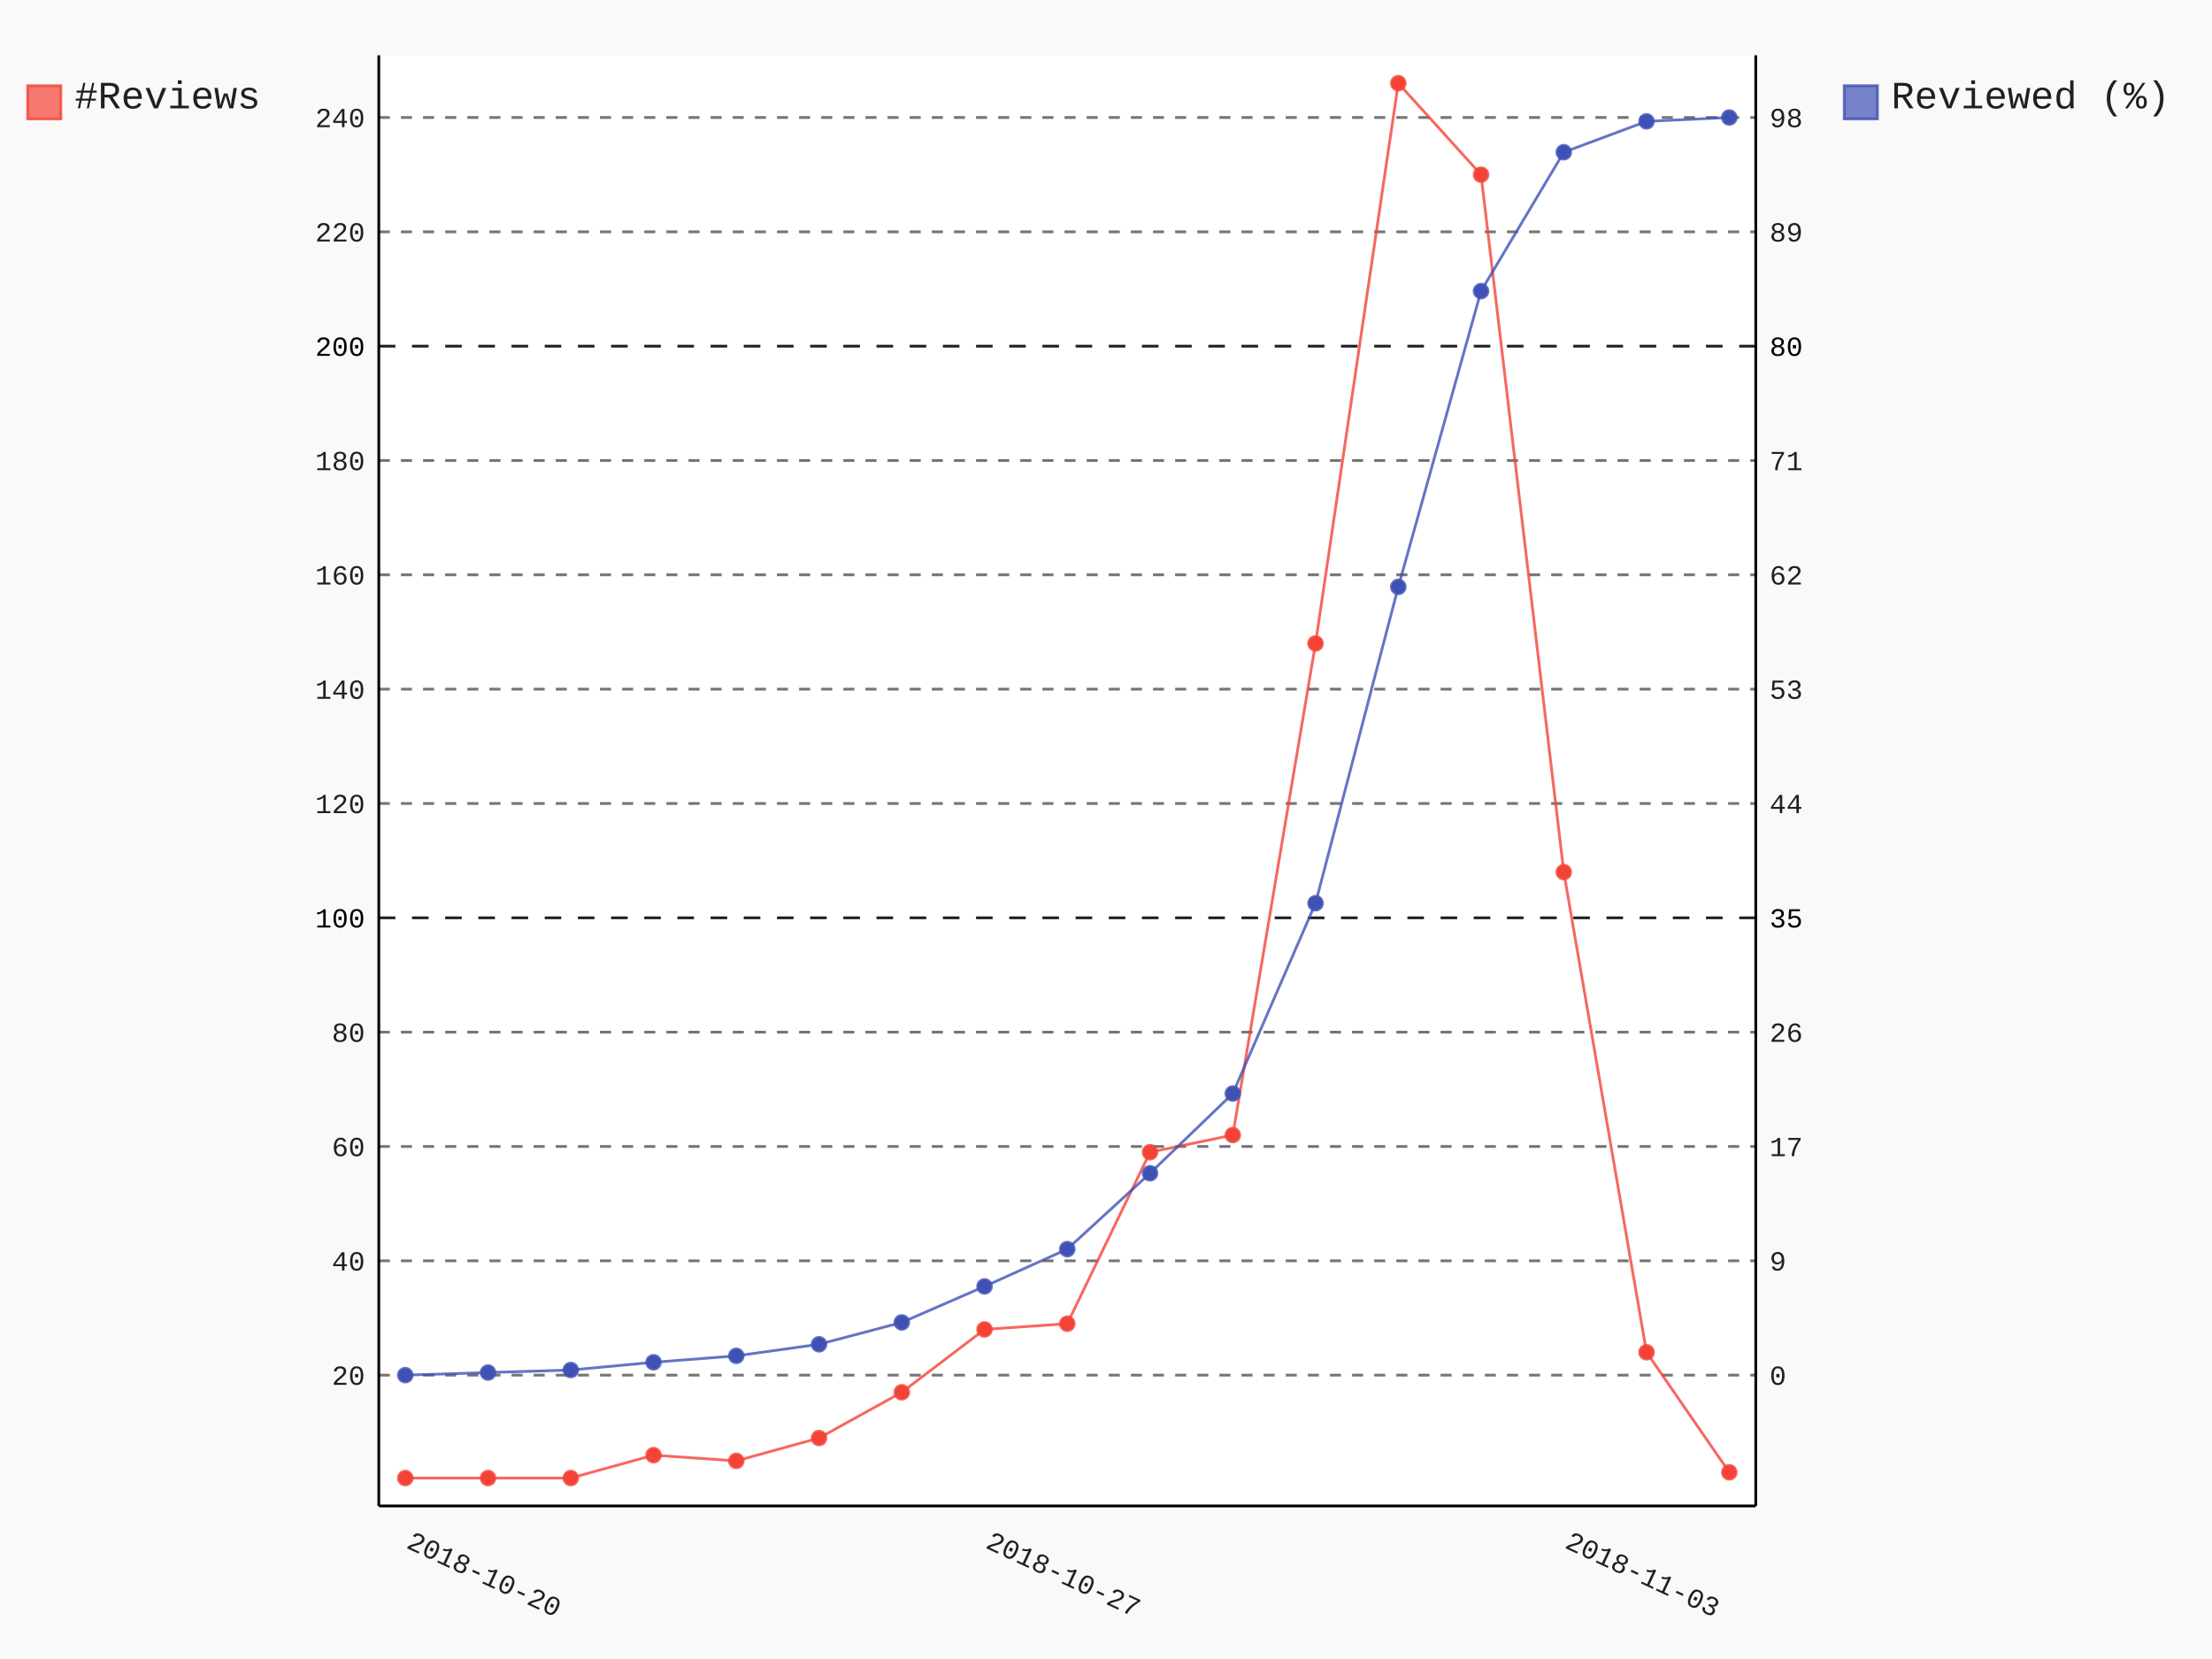
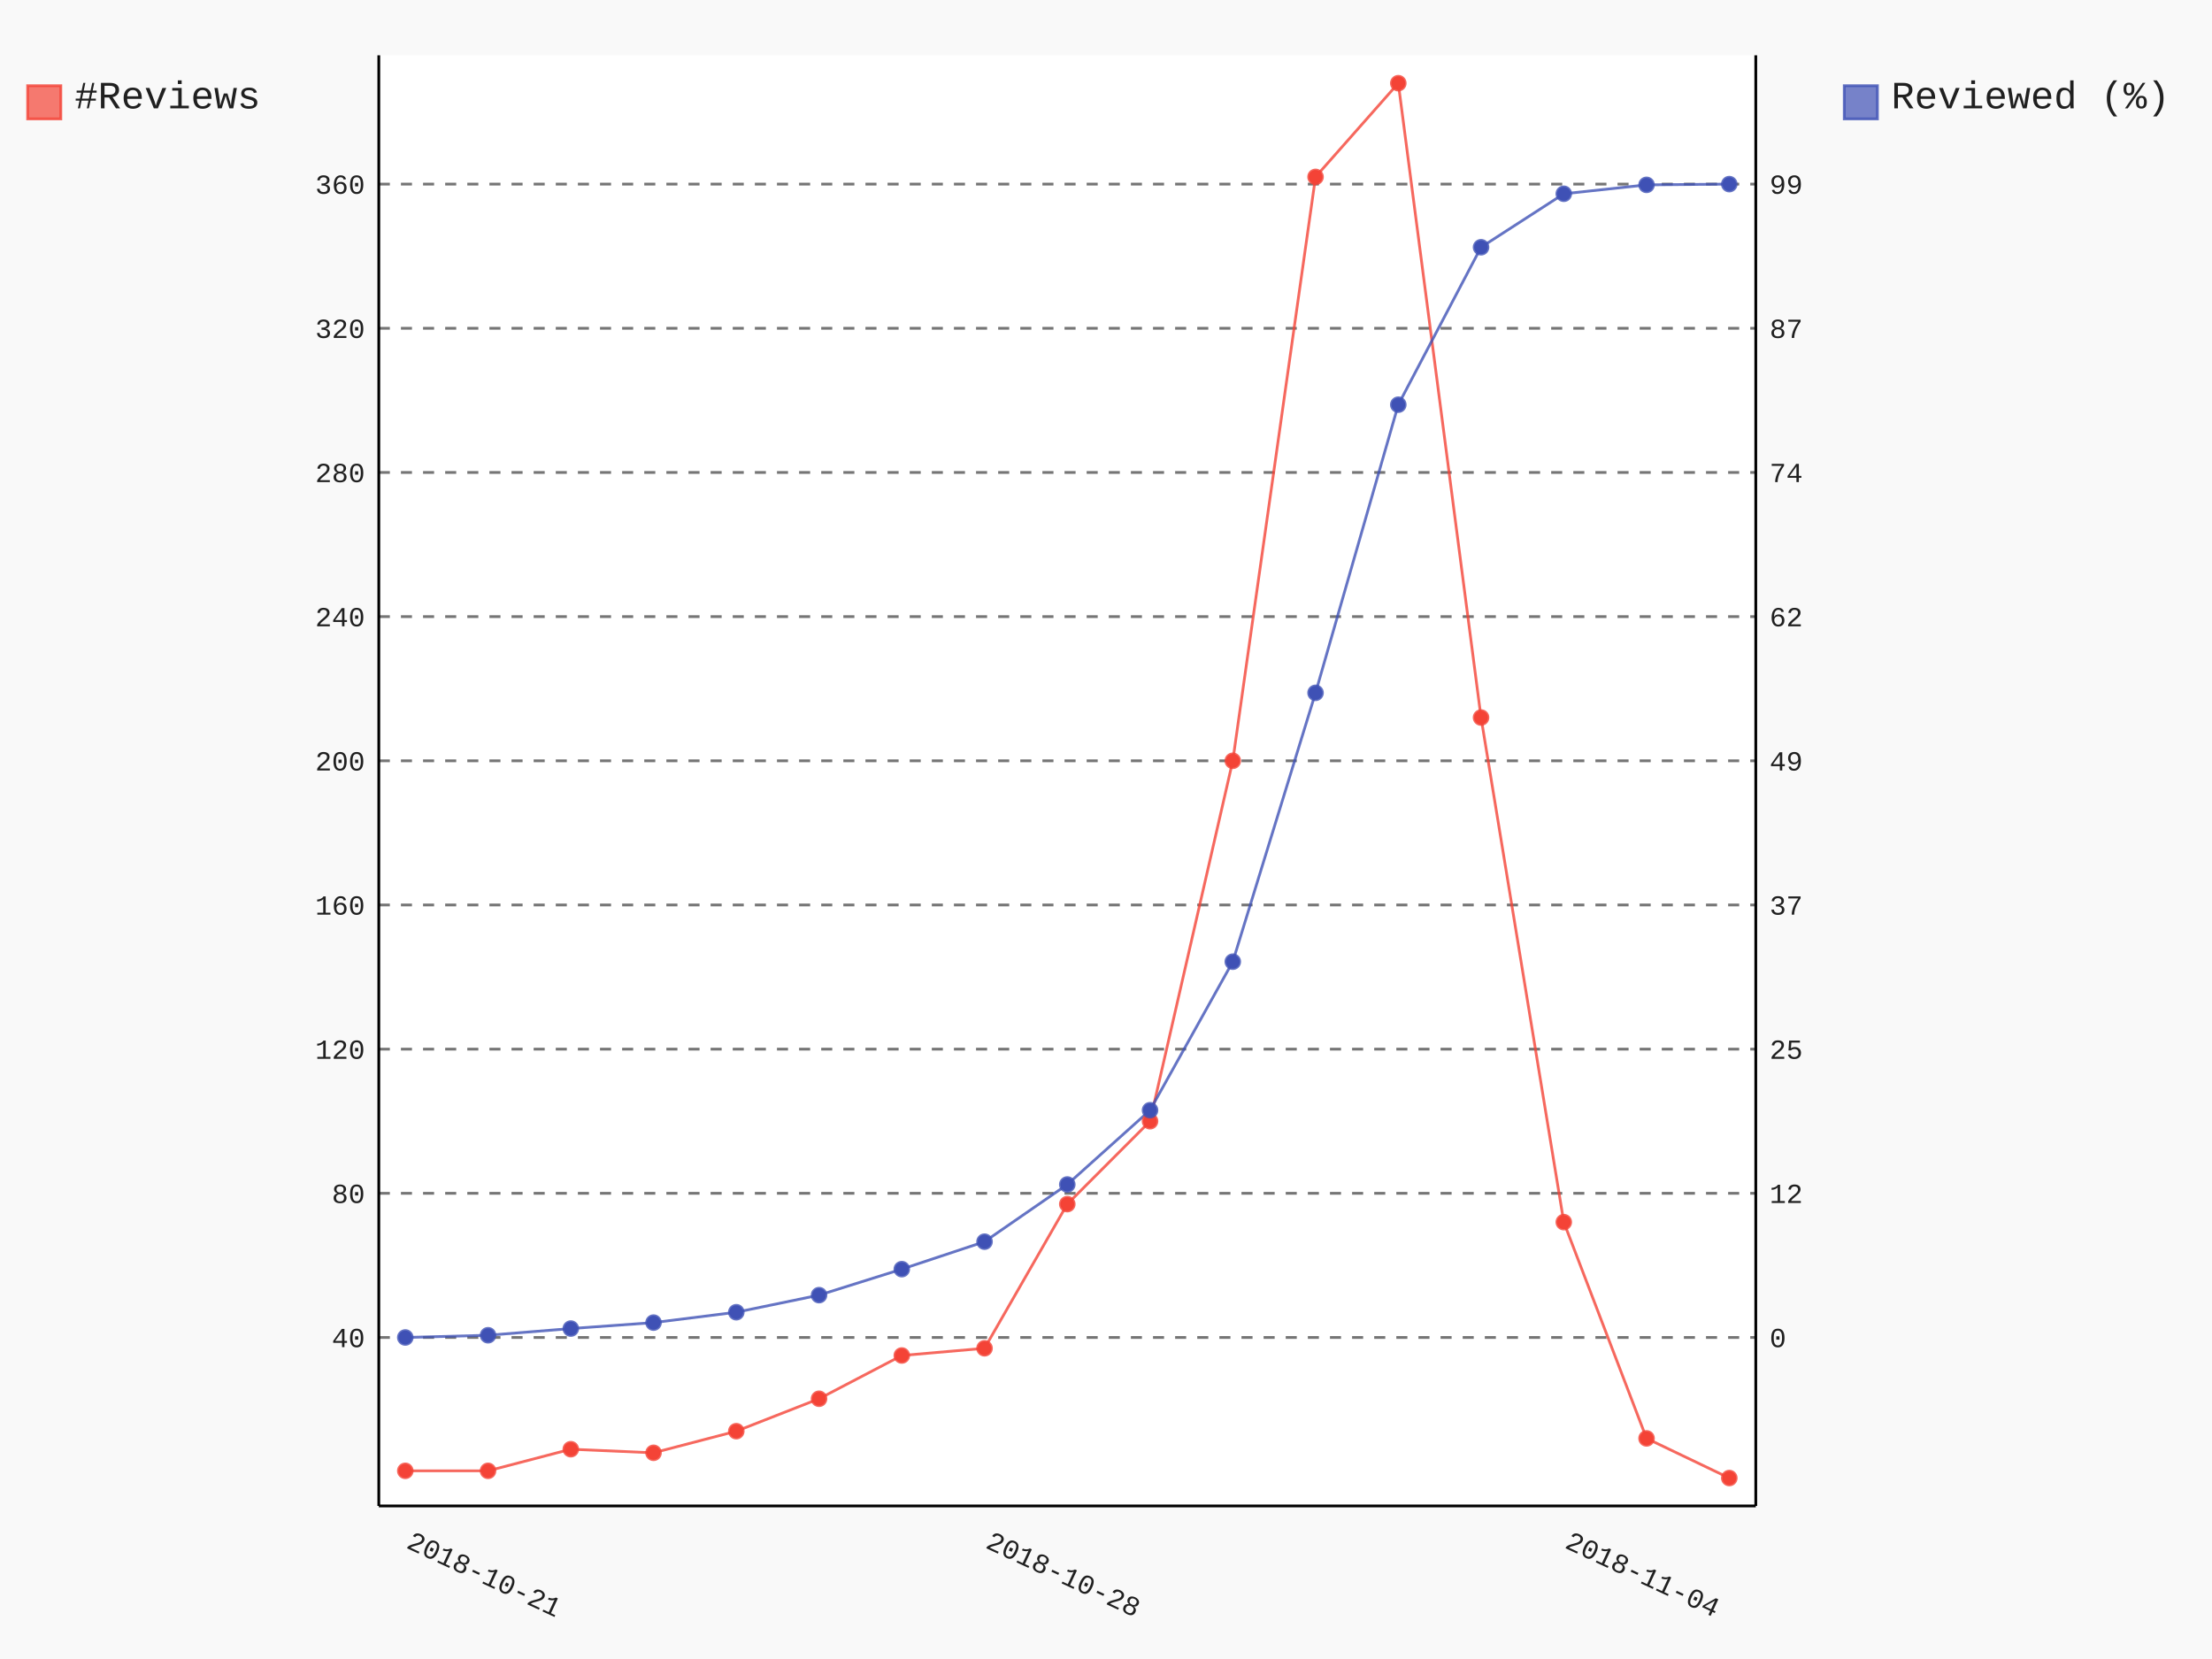
- <svg xmlns="http://www.w3.org/2000/svg" class="pygal-chart" id="chart-d2ea4698-a55d-48c2-809a-b7d59b37dfa9" viewBox="0 0 800 600">
+ <svg xmlns="http://www.w3.org/2000/svg" class="pygal-chart" id="chart-81d6d522-60dc-4921-82e8-f81cd93add59" viewBox="0 0 800 600">
  <defs>
-     <style type="text/css">#chart-d2ea4698-a55d-48c2-809a-b7d59b37dfa9{-webkit-user-select:none;-webkit-font-smoothing:antialiased;font-family:Consolas,"Liberation Mono",Menlo,Courier,monospace}#chart-d2ea4698-a55d-48c2-809a-b7d59b37dfa9 .title{font-family:Consolas,"Liberation Mono",Menlo,Courier,monospace;font-size:16px}#chart-d2ea4698-a55d-48c2-809a-b7d59b37dfa9 .legends .legend text{font-family:Consolas,"Liberation Mono",Menlo,Courier,monospace;font-size:14px}#chart-d2ea4698-a55d-48c2-809a-b7d59b37dfa9 .axis text{font-family:Consolas,"Liberation Mono",Menlo,Courier,monospace;font-size:10px}#chart-d2ea4698-a55d-48c2-809a-b7d59b37dfa9 .axis text.major{font-family:Consolas,"Liberation Mono",Menlo,Courier,monospace;font-size:10px}#chart-d2ea4698-a55d-48c2-809a-b7d59b37dfa9 .text-overlay text.value{font-family:Consolas,"Liberation Mono",Menlo,Courier,monospace;font-size:16px}#chart-d2ea4698-a55d-48c2-809a-b7d59b37dfa9 .text-overlay text.label{font-family:Consolas,"Liberation Mono",Menlo,Courier,monospace;font-size:10px}#chart-d2ea4698-a55d-48c2-809a-b7d59b37dfa9 .tooltip{font-family:Consolas,"Liberation Mono",Menlo,Courier,monospace;font-size:14px}#chart-d2ea4698-a55d-48c2-809a-b7d59b37dfa9 text.no_data{font-family:Consolas,"Liberation Mono",Menlo,Courier,monospace;font-size:64px}
- #chart-d2ea4698-a55d-48c2-809a-b7d59b37dfa9{background-color:rgba(249,249,249,1)}#chart-d2ea4698-a55d-48c2-809a-b7d59b37dfa9 path,#chart-d2ea4698-a55d-48c2-809a-b7d59b37dfa9 line,#chart-d2ea4698-a55d-48c2-809a-b7d59b37dfa9 rect,#chart-d2ea4698-a55d-48c2-809a-b7d59b37dfa9 circle{-webkit-transition:150ms;-moz-transition:150ms;transition:150ms}#chart-d2ea4698-a55d-48c2-809a-b7d59b37dfa9 .graph &gt; .background{fill:rgba(249,249,249,1)}#chart-d2ea4698-a55d-48c2-809a-b7d59b37dfa9 .plot &gt; .background{fill:rgba(255,255,255,1)}#chart-d2ea4698-a55d-48c2-809a-b7d59b37dfa9 .graph{fill:rgba(0,0,0,.87)}#chart-d2ea4698-a55d-48c2-809a-b7d59b37dfa9 text.no_data{fill:rgba(0,0,0,1)}#chart-d2ea4698-a55d-48c2-809a-b7d59b37dfa9 .title{fill:rgba(0,0,0,1)}#chart-d2ea4698-a55d-48c2-809a-b7d59b37dfa9 .legends .legend text{fill:rgba(0,0,0,.87)}#chart-d2ea4698-a55d-48c2-809a-b7d59b37dfa9 .legends .legend:hover text{fill:rgba(0,0,0,1)}#chart-d2ea4698-a55d-48c2-809a-b7d59b37dfa9 .axis .line{stroke:rgba(0,0,0,1)}#chart-d2ea4698-a55d-48c2-809a-b7d59b37dfa9 .axis .guide.line{stroke:rgba(0,0,0,.54)}#chart-d2ea4698-a55d-48c2-809a-b7d59b37dfa9 .axis .major.line{stroke:rgba(0,0,0,.87)}#chart-d2ea4698-a55d-48c2-809a-b7d59b37dfa9 .axis text.major{fill:rgba(0,0,0,1)}#chart-d2ea4698-a55d-48c2-809a-b7d59b37dfa9 .axis.y .guides:hover .guide.line,#chart-d2ea4698-a55d-48c2-809a-b7d59b37dfa9 .line-graph .axis.x .guides:hover .guide.line,#chart-d2ea4698-a55d-48c2-809a-b7d59b37dfa9 .stackedline-graph .axis.x .guides:hover .guide.line,#chart-d2ea4698-a55d-48c2-809a-b7d59b37dfa9 .xy-graph .axis.x .guides:hover .guide.line{stroke:rgba(0,0,0,1)}#chart-d2ea4698-a55d-48c2-809a-b7d59b37dfa9 .axis .guides:hover text{fill:rgba(0,0,0,1)}#chart-d2ea4698-a55d-48c2-809a-b7d59b37dfa9 .reactive{fill-opacity:.7;stroke-opacity:.8}#chart-d2ea4698-a55d-48c2-809a-b7d59b37dfa9 .ci{stroke:rgba(0,0,0,.87)}#chart-d2ea4698-a55d-48c2-809a-b7d59b37dfa9 .reactive.active,#chart-d2ea4698-a55d-48c2-809a-b7d59b37dfa9 .active .reactive{fill-opacity:.8;stroke-opacity:.9;stroke-width:4}#chart-d2ea4698-a55d-48c2-809a-b7d59b37dfa9 .ci .reactive.active{stroke-width:1.5}#chart-d2ea4698-a55d-48c2-809a-b7d59b37dfa9 .series text{fill:rgba(0,0,0,1)}#chart-d2ea4698-a55d-48c2-809a-b7d59b37dfa9 .tooltip rect{fill:rgba(255,255,255,1);stroke:rgba(0,0,0,1);-webkit-transition:opacity 150ms;-moz-transition:opacity 150ms;transition:opacity 150ms}#chart-d2ea4698-a55d-48c2-809a-b7d59b37dfa9 .tooltip .label{fill:rgba(0,0,0,.87)}#chart-d2ea4698-a55d-48c2-809a-b7d59b37dfa9 .tooltip .label{fill:rgba(0,0,0,.87)}#chart-d2ea4698-a55d-48c2-809a-b7d59b37dfa9 .tooltip .legend{font-size:.8em;fill:rgba(0,0,0,.54)}#chart-d2ea4698-a55d-48c2-809a-b7d59b37dfa9 .tooltip .x_label{font-size:.6em;fill:rgba(0,0,0,1)}#chart-d2ea4698-a55d-48c2-809a-b7d59b37dfa9 .tooltip .xlink{font-size:.5em;text-decoration:underline}#chart-d2ea4698-a55d-48c2-809a-b7d59b37dfa9 .tooltip .value{font-size:1.5em}#chart-d2ea4698-a55d-48c2-809a-b7d59b37dfa9 .bound{font-size:.5em}#chart-d2ea4698-a55d-48c2-809a-b7d59b37dfa9 .max-value{font-size:.75em;fill:rgba(0,0,0,.54)}#chart-d2ea4698-a55d-48c2-809a-b7d59b37dfa9 .map-element{fill:rgba(255,255,255,1);stroke:rgba(0,0,0,.54) !important}#chart-d2ea4698-a55d-48c2-809a-b7d59b37dfa9 .map-element .reactive{fill-opacity:inherit;stroke-opacity:inherit}#chart-d2ea4698-a55d-48c2-809a-b7d59b37dfa9 .color-0,#chart-d2ea4698-a55d-48c2-809a-b7d59b37dfa9 .color-0 a:visited{stroke:#F44336;fill:#F44336}#chart-d2ea4698-a55d-48c2-809a-b7d59b37dfa9 .color-1,#chart-d2ea4698-a55d-48c2-809a-b7d59b37dfa9 .color-1 a:visited{stroke:#3F51B5;fill:#3F51B5}#chart-d2ea4698-a55d-48c2-809a-b7d59b37dfa9 .text-overlay .color-0 text{fill:black}#chart-d2ea4698-a55d-48c2-809a-b7d59b37dfa9 .text-overlay .color-1 text{fill:black}
- #chart-d2ea4698-a55d-48c2-809a-b7d59b37dfa9 text.no_data{text-anchor:middle}#chart-d2ea4698-a55d-48c2-809a-b7d59b37dfa9 .guide.line{fill:none}#chart-d2ea4698-a55d-48c2-809a-b7d59b37dfa9 .centered{text-anchor:middle}#chart-d2ea4698-a55d-48c2-809a-b7d59b37dfa9 .title{text-anchor:middle}#chart-d2ea4698-a55d-48c2-809a-b7d59b37dfa9 .legends .legend text{fill-opacity:1}#chart-d2ea4698-a55d-48c2-809a-b7d59b37dfa9 .axis.x text{text-anchor:middle}#chart-d2ea4698-a55d-48c2-809a-b7d59b37dfa9 .axis.x:not(.web) text[transform]{text-anchor:start}#chart-d2ea4698-a55d-48c2-809a-b7d59b37dfa9 .axis.x:not(.web) text[transform].backwards{text-anchor:end}#chart-d2ea4698-a55d-48c2-809a-b7d59b37dfa9 .axis.y text{text-anchor:end}#chart-d2ea4698-a55d-48c2-809a-b7d59b37dfa9 .axis.y text[transform].backwards{text-anchor:start}#chart-d2ea4698-a55d-48c2-809a-b7d59b37dfa9 .axis.y2 text{text-anchor:start}#chart-d2ea4698-a55d-48c2-809a-b7d59b37dfa9 .axis.y2 text[transform].backwards{text-anchor:end}#chart-d2ea4698-a55d-48c2-809a-b7d59b37dfa9 .axis .guide.line{stroke-dasharray:4,4}#chart-d2ea4698-a55d-48c2-809a-b7d59b37dfa9 .axis .major.guide.line{stroke-dasharray:6,6}#chart-d2ea4698-a55d-48c2-809a-b7d59b37dfa9 .horizontal .axis.y .guide.line,#chart-d2ea4698-a55d-48c2-809a-b7d59b37dfa9 .horizontal .axis.y2 .guide.line,#chart-d2ea4698-a55d-48c2-809a-b7d59b37dfa9 .vertical .axis.x .guide.line{opacity:0}#chart-d2ea4698-a55d-48c2-809a-b7d59b37dfa9 .horizontal .axis.always_show .guide.line,#chart-d2ea4698-a55d-48c2-809a-b7d59b37dfa9 .vertical .axis.always_show .guide.line{opacity:1 !important}#chart-d2ea4698-a55d-48c2-809a-b7d59b37dfa9 .axis.y .guides:hover .guide.line,#chart-d2ea4698-a55d-48c2-809a-b7d59b37dfa9 .axis.y2 .guides:hover .guide.line,#chart-d2ea4698-a55d-48c2-809a-b7d59b37dfa9 .axis.x .guides:hover .guide.line{opacity:1}#chart-d2ea4698-a55d-48c2-809a-b7d59b37dfa9 .axis .guides:hover text{opacity:1}#chart-d2ea4698-a55d-48c2-809a-b7d59b37dfa9 .nofill{fill:none}#chart-d2ea4698-a55d-48c2-809a-b7d59b37dfa9 .subtle-fill{fill-opacity:.2}#chart-d2ea4698-a55d-48c2-809a-b7d59b37dfa9 .dot{stroke-width:1px;fill-opacity:1}#chart-d2ea4698-a55d-48c2-809a-b7d59b37dfa9 .dot.active{stroke-width:5px}#chart-d2ea4698-a55d-48c2-809a-b7d59b37dfa9 .dot.negative{fill:transparent}#chart-d2ea4698-a55d-48c2-809a-b7d59b37dfa9 text,#chart-d2ea4698-a55d-48c2-809a-b7d59b37dfa9 tspan{stroke:none !important}#chart-d2ea4698-a55d-48c2-809a-b7d59b37dfa9 .series text.active{opacity:1}#chart-d2ea4698-a55d-48c2-809a-b7d59b37dfa9 .tooltip rect{fill-opacity:.95;stroke-width:.5}#chart-d2ea4698-a55d-48c2-809a-b7d59b37dfa9 .tooltip text{fill-opacity:1}#chart-d2ea4698-a55d-48c2-809a-b7d59b37dfa9 .showable{visibility:hidden}#chart-d2ea4698-a55d-48c2-809a-b7d59b37dfa9 .showable.shown{visibility:visible}#chart-d2ea4698-a55d-48c2-809a-b7d59b37dfa9 .gauge-background{fill:rgba(229,229,229,1);stroke:none}#chart-d2ea4698-a55d-48c2-809a-b7d59b37dfa9 .bg-lines{stroke:rgba(249,249,249,1);stroke-width:2px}</style>
+     <style type="text/css">#chart-81d6d522-60dc-4921-82e8-f81cd93add59{-webkit-user-select:none;-webkit-font-smoothing:antialiased;font-family:Consolas,"Liberation Mono",Menlo,Courier,monospace}#chart-81d6d522-60dc-4921-82e8-f81cd93add59 .title{font-family:Consolas,"Liberation Mono",Menlo,Courier,monospace;font-size:16px}#chart-81d6d522-60dc-4921-82e8-f81cd93add59 .legends .legend text{font-family:Consolas,"Liberation Mono",Menlo,Courier,monospace;font-size:14px}#chart-81d6d522-60dc-4921-82e8-f81cd93add59 .axis text{font-family:Consolas,"Liberation Mono",Menlo,Courier,monospace;font-size:10px}#chart-81d6d522-60dc-4921-82e8-f81cd93add59 .axis text.major{font-family:Consolas,"Liberation Mono",Menlo,Courier,monospace;font-size:10px}#chart-81d6d522-60dc-4921-82e8-f81cd93add59 .text-overlay text.value{font-family:Consolas,"Liberation Mono",Menlo,Courier,monospace;font-size:16px}#chart-81d6d522-60dc-4921-82e8-f81cd93add59 .text-overlay text.label{font-family:Consolas,"Liberation Mono",Menlo,Courier,monospace;font-size:10px}#chart-81d6d522-60dc-4921-82e8-f81cd93add59 .tooltip{font-family:Consolas,"Liberation Mono",Menlo,Courier,monospace;font-size:14px}#chart-81d6d522-60dc-4921-82e8-f81cd93add59 text.no_data{font-family:Consolas,"Liberation Mono",Menlo,Courier,monospace;font-size:64px}
+ #chart-81d6d522-60dc-4921-82e8-f81cd93add59{background-color:rgba(249,249,249,1)}#chart-81d6d522-60dc-4921-82e8-f81cd93add59 path,#chart-81d6d522-60dc-4921-82e8-f81cd93add59 line,#chart-81d6d522-60dc-4921-82e8-f81cd93add59 rect,#chart-81d6d522-60dc-4921-82e8-f81cd93add59 circle{-webkit-transition:150ms;-moz-transition:150ms;transition:150ms}#chart-81d6d522-60dc-4921-82e8-f81cd93add59 .graph &gt; .background{fill:rgba(249,249,249,1)}#chart-81d6d522-60dc-4921-82e8-f81cd93add59 .plot &gt; .background{fill:rgba(255,255,255,1)}#chart-81d6d522-60dc-4921-82e8-f81cd93add59 .graph{fill:rgba(0,0,0,.87)}#chart-81d6d522-60dc-4921-82e8-f81cd93add59 text.no_data{fill:rgba(0,0,0,1)}#chart-81d6d522-60dc-4921-82e8-f81cd93add59 .title{fill:rgba(0,0,0,1)}#chart-81d6d522-60dc-4921-82e8-f81cd93add59 .legends .legend text{fill:rgba(0,0,0,.87)}#chart-81d6d522-60dc-4921-82e8-f81cd93add59 .legends .legend:hover text{fill:rgba(0,0,0,1)}#chart-81d6d522-60dc-4921-82e8-f81cd93add59 .axis .line{stroke:rgba(0,0,0,1)}#chart-81d6d522-60dc-4921-82e8-f81cd93add59 .axis .guide.line{stroke:rgba(0,0,0,.54)}#chart-81d6d522-60dc-4921-82e8-f81cd93add59 .axis .major.line{stroke:rgba(0,0,0,.87)}#chart-81d6d522-60dc-4921-82e8-f81cd93add59 .axis text.major{fill:rgba(0,0,0,1)}#chart-81d6d522-60dc-4921-82e8-f81cd93add59 .axis.y .guides:hover .guide.line,#chart-81d6d522-60dc-4921-82e8-f81cd93add59 .line-graph .axis.x .guides:hover .guide.line,#chart-81d6d522-60dc-4921-82e8-f81cd93add59 .stackedline-graph .axis.x .guides:hover .guide.line,#chart-81d6d522-60dc-4921-82e8-f81cd93add59 .xy-graph .axis.x .guides:hover .guide.line{stroke:rgba(0,0,0,1)}#chart-81d6d522-60dc-4921-82e8-f81cd93add59 .axis .guides:hover text{fill:rgba(0,0,0,1)}#chart-81d6d522-60dc-4921-82e8-f81cd93add59 .reactive{fill-opacity:.7;stroke-opacity:.8}#chart-81d6d522-60dc-4921-82e8-f81cd93add59 .ci{stroke:rgba(0,0,0,.87)}#chart-81d6d522-60dc-4921-82e8-f81cd93add59 .reactive.active,#chart-81d6d522-60dc-4921-82e8-f81cd93add59 .active .reactive{fill-opacity:.8;stroke-opacity:.9;stroke-width:4}#chart-81d6d522-60dc-4921-82e8-f81cd93add59 .ci .reactive.active{stroke-width:1.5}#chart-81d6d522-60dc-4921-82e8-f81cd93add59 .series text{fill:rgba(0,0,0,1)}#chart-81d6d522-60dc-4921-82e8-f81cd93add59 .tooltip rect{fill:rgba(255,255,255,1);stroke:rgba(0,0,0,1);-webkit-transition:opacity 150ms;-moz-transition:opacity 150ms;transition:opacity 150ms}#chart-81d6d522-60dc-4921-82e8-f81cd93add59 .tooltip .label{fill:rgba(0,0,0,.87)}#chart-81d6d522-60dc-4921-82e8-f81cd93add59 .tooltip .label{fill:rgba(0,0,0,.87)}#chart-81d6d522-60dc-4921-82e8-f81cd93add59 .tooltip .legend{font-size:.8em;fill:rgba(0,0,0,.54)}#chart-81d6d522-60dc-4921-82e8-f81cd93add59 .tooltip .x_label{font-size:.6em;fill:rgba(0,0,0,1)}#chart-81d6d522-60dc-4921-82e8-f81cd93add59 .tooltip .xlink{font-size:.5em;text-decoration:underline}#chart-81d6d522-60dc-4921-82e8-f81cd93add59 .tooltip .value{font-size:1.5em}#chart-81d6d522-60dc-4921-82e8-f81cd93add59 .bound{font-size:.5em}#chart-81d6d522-60dc-4921-82e8-f81cd93add59 .max-value{font-size:.75em;fill:rgba(0,0,0,.54)}#chart-81d6d522-60dc-4921-82e8-f81cd93add59 .map-element{fill:rgba(255,255,255,1);stroke:rgba(0,0,0,.54) !important}#chart-81d6d522-60dc-4921-82e8-f81cd93add59 .map-element .reactive{fill-opacity:inherit;stroke-opacity:inherit}#chart-81d6d522-60dc-4921-82e8-f81cd93add59 .color-0,#chart-81d6d522-60dc-4921-82e8-f81cd93add59 .color-0 a:visited{stroke:#F44336;fill:#F44336}#chart-81d6d522-60dc-4921-82e8-f81cd93add59 .color-1,#chart-81d6d522-60dc-4921-82e8-f81cd93add59 .color-1 a:visited{stroke:#3F51B5;fill:#3F51B5}#chart-81d6d522-60dc-4921-82e8-f81cd93add59 .text-overlay .color-0 text{fill:black}#chart-81d6d522-60dc-4921-82e8-f81cd93add59 .text-overlay .color-1 text{fill:black}
+ #chart-81d6d522-60dc-4921-82e8-f81cd93add59 text.no_data{text-anchor:middle}#chart-81d6d522-60dc-4921-82e8-f81cd93add59 .guide.line{fill:none}#chart-81d6d522-60dc-4921-82e8-f81cd93add59 .centered{text-anchor:middle}#chart-81d6d522-60dc-4921-82e8-f81cd93add59 .title{text-anchor:middle}#chart-81d6d522-60dc-4921-82e8-f81cd93add59 .legends .legend text{fill-opacity:1}#chart-81d6d522-60dc-4921-82e8-f81cd93add59 .axis.x text{text-anchor:middle}#chart-81d6d522-60dc-4921-82e8-f81cd93add59 .axis.x:not(.web) text[transform]{text-anchor:start}#chart-81d6d522-60dc-4921-82e8-f81cd93add59 .axis.x:not(.web) text[transform].backwards{text-anchor:end}#chart-81d6d522-60dc-4921-82e8-f81cd93add59 .axis.y text{text-anchor:end}#chart-81d6d522-60dc-4921-82e8-f81cd93add59 .axis.y text[transform].backwards{text-anchor:start}#chart-81d6d522-60dc-4921-82e8-f81cd93add59 .axis.y2 text{text-anchor:start}#chart-81d6d522-60dc-4921-82e8-f81cd93add59 .axis.y2 text[transform].backwards{text-anchor:end}#chart-81d6d522-60dc-4921-82e8-f81cd93add59 .axis .guide.line{stroke-dasharray:4,4}#chart-81d6d522-60dc-4921-82e8-f81cd93add59 .axis .major.guide.line{stroke-dasharray:6,6}#chart-81d6d522-60dc-4921-82e8-f81cd93add59 .horizontal .axis.y .guide.line,#chart-81d6d522-60dc-4921-82e8-f81cd93add59 .horizontal .axis.y2 .guide.line,#chart-81d6d522-60dc-4921-82e8-f81cd93add59 .vertical .axis.x .guide.line{opacity:0}#chart-81d6d522-60dc-4921-82e8-f81cd93add59 .horizontal .axis.always_show .guide.line,#chart-81d6d522-60dc-4921-82e8-f81cd93add59 .vertical .axis.always_show .guide.line{opacity:1 !important}#chart-81d6d522-60dc-4921-82e8-f81cd93add59 .axis.y .guides:hover .guide.line,#chart-81d6d522-60dc-4921-82e8-f81cd93add59 .axis.y2 .guides:hover .guide.line,#chart-81d6d522-60dc-4921-82e8-f81cd93add59 .axis.x .guides:hover .guide.line{opacity:1}#chart-81d6d522-60dc-4921-82e8-f81cd93add59 .axis .guides:hover text{opacity:1}#chart-81d6d522-60dc-4921-82e8-f81cd93add59 .nofill{fill:none}#chart-81d6d522-60dc-4921-82e8-f81cd93add59 .subtle-fill{fill-opacity:.2}#chart-81d6d522-60dc-4921-82e8-f81cd93add59 .dot{stroke-width:1px;fill-opacity:1}#chart-81d6d522-60dc-4921-82e8-f81cd93add59 .dot.active{stroke-width:5px}#chart-81d6d522-60dc-4921-82e8-f81cd93add59 .dot.negative{fill:transparent}#chart-81d6d522-60dc-4921-82e8-f81cd93add59 text,#chart-81d6d522-60dc-4921-82e8-f81cd93add59 tspan{stroke:none !important}#chart-81d6d522-60dc-4921-82e8-f81cd93add59 .series text.active{opacity:1}#chart-81d6d522-60dc-4921-82e8-f81cd93add59 .tooltip rect{fill-opacity:.95;stroke-width:.5}#chart-81d6d522-60dc-4921-82e8-f81cd93add59 .tooltip text{fill-opacity:1}#chart-81d6d522-60dc-4921-82e8-f81cd93add59 .showable{visibility:hidden}#chart-81d6d522-60dc-4921-82e8-f81cd93add59 .showable.shown{visibility:visible}#chart-81d6d522-60dc-4921-82e8-f81cd93add59 .gauge-background{fill:rgba(229,229,229,1);stroke:none}#chart-81d6d522-60dc-4921-82e8-f81cd93add59 .bg-lines{stroke:rgba(249,249,249,1);stroke-width:2px}</style>
  </defs>
  <g class="graph dateline-graph vertical">
    <rect class="background" height="600" width="800" x="0" y="0" />
    <g class="plot" transform="translate(137, 20)">
      <rect class="background" height="524.643" width="498.0" x="0" y="0" />
      <g class="axis y always_show">
        <path class="line" d="M0 524.643 h498" />
        <g class="guides">
-           <path class="guide line" d="M0 477.339 h498" />
-           <text class="" x="-5" y="480.839">20</text>
-         </g>
-         <g class="guides">
-           <path class="guide line" d="M0 435.99 h498" />
-           <text class="" x="-5" y="439.49">40</text>
-         </g>
-         <g class="guides">
-           <path class="guide line" d="M0 394.64 h498" />
-           <text class="" x="-5" y="398.14">60</text>
-         </g>
-         <g class="guides">
-           <path class="guide line" d="M0 353.29 h498" />
-           <text class="" x="-5" y="356.79">80</text>
-         </g>
-         <g class="guides">
-           <path class="major guide line" d="M0 311.941 h498" />
-           <text class="major" x="-5" y="315.441">100</text>
-         </g>
-         <g class="guides">
-           <path class="guide line" d="M0 270.591 h498" />
-           <text class="" x="-5" y="274.091">120</text>
-         </g>
-         <g class="guides">
-           <path class="guide line" d="M0 229.242 h498" />
-           <text class="" x="-5" y="232.742">140</text>
-         </g>
-         <g class="guides">
-           <path class="guide line" d="M0 187.892 h498" />
-           <text class="" x="-5" y="191.392">160</text>
-         </g>
-         <g class="guides">
-           <path class="guide line" d="M0 146.543 h498" />
-           <text class="" x="-5" y="150.043">180</text>
-         </g>
-         <g class="guides">
-           <path class="major guide line" d="M0 105.193 h498" />
-           <text class="major" x="-5" y="108.693">200</text>
-         </g>
-         <g class="guides">
-           <path class="guide line" d="M0 63.844 h498" />
-           <text class="" x="-5" y="67.344">220</text>
-         </g>
-         <g class="guides">
-           <path class="guide line" d="M0 22.494 h498" />
-           <text class="" x="-5" y="25.994">240</text>
+           <path class="guide line" d="M0 463.716 h498" />
+           <text class="" x="-5" y="467.216">40</text>
+         </g>
+         <g class="guides">
+           <path class="guide line" d="M0 411.575 h498" />
+           <text class="" x="-5" y="415.075">80</text>
+         </g>
+         <g class="guides">
+           <path class="guide line" d="M0 359.434 h498" />
+           <text class="" x="-5" y="362.934">120</text>
+         </g>
+         <g class="guides">
+           <path class="guide line" d="M0 307.293 h498" />
+           <text class="" x="-5" y="310.793">160</text>
+         </g>
+         <g class="guides">
+           <path class="guide line" d="M0 255.152 h498" />
+           <text class="" x="-5" y="258.652">200</text>
+         </g>
+         <g class="guides">
+           <path class="guide line" d="M0 203.011 h498" />
+           <text class="" x="-5" y="206.511">240</text>
+         </g>
+         <g class="guides">
+           <path class="guide line" d="M0 150.87 h498" />
+           <text class="" x="-5" y="154.37">280</text>
+         </g>
+         <g class="guides">
+           <path class="guide line" d="M0 98.729 h498" />
+           <text class="" x="-5" y="102.229">320</text>
+         </g>
+         <g class="guides">
+           <path class="guide line" d="M0 46.588 h498" />
+           <text class="" x="-5" y="50.088">360</text>
        </g>
      </g>
      <g class="axis y2">
        <g class="guides">
-           <text class="" x="503.0" y="480.839">0</text>
-         </g>
-         <g class="guides">
-           <text class="" x="503.0" y="439.49">9</text>
-         </g>
-         <g class="guides">
-           <text class="" x="503.0" y="398.14">17</text>
-         </g>
-         <g class="guides">
-           <text class="" x="503.0" y="356.79">26</text>
-         </g>
-         <g class="guides">
-           <text class="major" x="503.0" y="315.441">35</text>
-         </g>
-         <g class="guides">
-           <text class="" x="503.0" y="274.091">44</text>
-         </g>
-         <g class="guides">
-           <text class="" x="503.0" y="232.742">53</text>
-         </g>
-         <g class="guides">
-           <text class="" x="503.0" y="191.392">62</text>
-         </g>
-         <g class="guides">
-           <text class="" x="503.0" y="150.043">71</text>
-         </g>
-         <g class="guides">
-           <text class="major" x="503.0" y="108.693">80</text>
-         </g>
-         <g class="guides">
-           <text class="" x="503.0" y="67.344">89</text>
-         </g>
-         <g class="guides">
-           <text class="" x="503.0" y="25.994">98</text>
+           <text class="" x="503.0" y="467.216">0</text>
+         </g>
+         <g class="guides">
+           <text class="" x="503.0" y="415.075">12</text>
+         </g>
+         <g class="guides">
+           <text class="" x="503.0" y="362.934">25</text>
+         </g>
+         <g class="guides">
+           <text class="" x="503.0" y="310.793">37</text>
+         </g>
+         <g class="guides">
+           <text class="" x="503.0" y="258.652">49</text>
+         </g>
+         <g class="guides">
+           <text class="" x="503.0" y="206.511">62</text>
+         </g>
+         <g class="guides">
+           <text class="" x="503.0" y="154.37">74</text>
+         </g>
+         <g class="guides">
+           <text class="" x="503.0" y="102.229">87</text>
+         </g>
+         <g class="guides">
+           <text class="" x="503.0" y="50.088">99</text>
        </g>
      </g>
      <g class="axis x">
        <path class="line" d="M0 0 v524.643" />
        <g class="guides">
          <path class="guide line" d="M9.577 0 v524.643" />
-           <text class="" transform="rotate(25 9.576923 539.6429)" x="9.577" y="539.643">2018-10-20</text>
+           <text class="" transform="rotate(25 9.576923 539.6429)" x="9.577" y="539.643">2018-10-21</text>
        </g>
        <g class="guides">
          <path class="guide line" d="M219.072 0 v524.643" />
-           <text class="" transform="rotate(25 219.0721 539.6429)" x="219.072" y="539.643">2018-10-27</text>
+           <text class="" transform="rotate(25 219.0721 539.6429)" x="219.072" y="539.643">2018-10-28</text>
        </g>
        <g class="guides">
          <path class="guide line" d="M428.567 0 v524.643" />
-           <text class="" transform="rotate(25 428.5673 539.6429)" x="428.567" y="539.643">2018-11-03</text>
+           <text class="" transform="rotate(25 428.5673 539.6429)" x="428.567" y="539.643">2018-11-04</text>
        </g>
        <path class="line" d="M498 0 v524.643" />
      </g>
      <g class="series serie-0 color-0">
-         <path class="line reactive nofill" d="M9.577 514.554 L39.505 514.554 69.433 514.554 99.361 506.284 129.288 508.351 159.216 500.081 189.144 483.541 219.072 460.799 249 458.732 278.928 396.707 308.856 390.505 338.784 212.702 368.712 10.089 398.639 43.169 428.567 295.401 458.495 469.069 488.423 512.486" />
+         <path class="line reactive nofill" d="M9.577 511.947 L39.505 511.947 69.433 504.125 99.361 505.429 129.288 497.608 159.216 485.876 189.144 470.234 219.072 467.627 249 415.486 278.928 385.505 308.856 255.152 338.784 43.981 368.712 10.089 398.639 239.51 428.567 422.003 458.495 500.215 488.423 514.554" />
      </g>
      <g class="series serie-1 color-1">
-         <path class="line reactive nofill" d="M9.577 477.339 L39.505 476.409 69.433 475.479 99.361 472.688 129.288 470.363 159.216 466.177 189.144 458.271 219.072 445.249 249 431.762 278.928 404.322 308.856 375.487 338.784 306.656 368.712 192.247 398.639 85.279 428.567 35.051 458.495 23.889 488.423 22.494" />
+         <path class="line reactive nofill" d="M9.577 463.716 L39.505 462.91 69.433 460.493 99.361 458.344 129.288 454.584 159.216 448.406 189.144 439.005 219.072 429.067 249 408.386 278.928 381.526 308.856 327.807 338.784 230.576 368.712 126.361 398.639 69.419 428.567 50.08 458.495 46.857 488.423 46.588" />
      </g>
    </g>
    <g class="titles" />
    <g class="plot overlay" transform="translate(137, 20)">
      <g class="series serie-0 color-0">
        <g class="dots">
-           <circle class="dot reactive tooltip-trigger" cx="9.577" cy="514.554" r="2.5" />
-         </g>
-         <g class="dots">
-           <circle class="dot reactive tooltip-trigger" cx="39.505" cy="514.554" r="2.5" />
-         </g>
-         <g class="dots">
-           <circle class="dot reactive tooltip-trigger" cx="69.433" cy="514.554" r="2.5" />
-         </g>
-         <g class="dots">
-           <circle class="dot reactive tooltip-trigger" cx="99.361" cy="506.284" r="2.5" />
-         </g>
-         <g class="dots">
-           <circle class="dot reactive tooltip-trigger" cx="129.288" cy="508.351" r="2.5" />
-         </g>
-         <g class="dots">
-           <circle class="dot reactive tooltip-trigger" cx="159.216" cy="500.081" r="2.5" />
-         </g>
-         <g class="dots">
-           <circle class="dot reactive tooltip-trigger" cx="189.144" cy="483.541" r="2.5" />
-         </g>
-         <g class="dots">
-           <circle class="dot reactive tooltip-trigger" cx="219.072" cy="460.799" r="2.5" />
-         </g>
-         <g class="dots">
-           <circle class="dot reactive tooltip-trigger" cx="249.0" cy="458.732" r="2.5" />
-         </g>
-         <g class="dots">
-           <circle class="dot reactive tooltip-trigger" cx="278.928" cy="396.707" r="2.5" />
-         </g>
-         <g class="dots">
-           <circle class="dot reactive tooltip-trigger" cx="308.856" cy="390.505" r="2.5" />
-         </g>
-         <g class="dots">
-           <circle class="dot reactive tooltip-trigger" cx="338.784" cy="212.702" r="2.5" />
+           <circle class="dot reactive tooltip-trigger" cx="9.577" cy="511.947" r="2.5" />
+         </g>
+         <g class="dots">
+           <circle class="dot reactive tooltip-trigger" cx="39.505" cy="511.947" r="2.5" />
+         </g>
+         <g class="dots">
+           <circle class="dot reactive tooltip-trigger" cx="69.433" cy="504.125" r="2.5" />
+         </g>
+         <g class="dots">
+           <circle class="dot reactive tooltip-trigger" cx="99.361" cy="505.429" r="2.5" />
+         </g>
+         <g class="dots">
+           <circle class="dot reactive tooltip-trigger" cx="129.288" cy="497.608" r="2.5" />
+         </g>
+         <g class="dots">
+           <circle class="dot reactive tooltip-trigger" cx="159.216" cy="485.876" r="2.5" />
+         </g>
+         <g class="dots">
+           <circle class="dot reactive tooltip-trigger" cx="189.144" cy="470.234" r="2.5" />
+         </g>
+         <g class="dots">
+           <circle class="dot reactive tooltip-trigger" cx="219.072" cy="467.627" r="2.5" />
+         </g>
+         <g class="dots">
+           <circle class="dot reactive tooltip-trigger" cx="249.0" cy="415.486" r="2.5" />
+         </g>
+         <g class="dots">
+           <circle class="dot reactive tooltip-trigger" cx="278.928" cy="385.505" r="2.5" />
+         </g>
+         <g class="dots">
+           <circle class="dot reactive tooltip-trigger" cx="308.856" cy="255.152" r="2.5" />
+         </g>
+         <g class="dots">
+           <circle class="dot reactive tooltip-trigger" cx="338.784" cy="43.981" r="2.5" />
        </g>
        <g class="dots">
          <circle class="dot reactive tooltip-trigger" cx="368.712" cy="10.089" r="2.5" />
        </g>
        <g class="dots">
-           <circle class="dot reactive tooltip-trigger" cx="398.639" cy="43.169" r="2.5" />
-         </g>
-         <g class="dots">
-           <circle class="dot reactive tooltip-trigger" cx="428.567" cy="295.401" r="2.5" />
-         </g>
-         <g class="dots">
-           <circle class="dot reactive tooltip-trigger" cx="458.495" cy="469.069" r="2.5" />
-         </g>
-         <g class="dots">
-           <circle class="dot reactive tooltip-trigger" cx="488.423" cy="512.486" r="2.5" />
+           <circle class="dot reactive tooltip-trigger" cx="398.639" cy="239.51" r="2.5" />
+         </g>
+         <g class="dots">
+           <circle class="dot reactive tooltip-trigger" cx="428.567" cy="422.003" r="2.5" />
+         </g>
+         <g class="dots">
+           <circle class="dot reactive tooltip-trigger" cx="458.495" cy="500.215" r="2.5" />
+         </g>
+         <g class="dots">
+           <circle class="dot reactive tooltip-trigger" cx="488.423" cy="514.554" r="2.5" />
        </g>
      </g>
      <g class="series serie-1 color-1">
        <g class="dots">
-           <circle class="dot reactive tooltip-trigger" cx="9.577" cy="477.339" r="2.5" />
-         </g>
-         <g class="dots">
-           <circle class="dot reactive tooltip-trigger" cx="39.505" cy="476.409" r="2.5" />
-         </g>
-         <g class="dots">
-           <circle class="dot reactive tooltip-trigger" cx="69.433" cy="475.479" r="2.5" />
-         </g>
-         <g class="dots">
-           <circle class="dot reactive tooltip-trigger" cx="99.361" cy="472.688" r="2.5" />
-         </g>
-         <g class="dots">
-           <circle class="dot reactive tooltip-trigger" cx="129.288" cy="470.363" r="2.5" />
-         </g>
-         <g class="dots">
-           <circle class="dot reactive tooltip-trigger" cx="159.216" cy="466.177" r="2.5" />
-         </g>
-         <g class="dots">
-           <circle class="dot reactive tooltip-trigger" cx="189.144" cy="458.271" r="2.5" />
-         </g>
-         <g class="dots">
-           <circle class="dot reactive tooltip-trigger" cx="219.072" cy="445.249" r="2.5" />
-         </g>
-         <g class="dots">
-           <circle class="dot reactive tooltip-trigger" cx="249.0" cy="431.762" r="2.5" />
-         </g>
-         <g class="dots">
-           <circle class="dot reactive tooltip-trigger" cx="278.928" cy="404.322" r="2.5" />
-         </g>
-         <g class="dots">
-           <circle class="dot reactive tooltip-trigger" cx="308.856" cy="375.487" r="2.5" />
-         </g>
-         <g class="dots">
-           <circle class="dot reactive tooltip-trigger" cx="338.784" cy="306.656" r="2.5" />
-         </g>
-         <g class="dots">
-           <circle class="dot reactive tooltip-trigger" cx="368.712" cy="192.247" r="2.5" />
-         </g>
-         <g class="dots">
-           <circle class="dot reactive tooltip-trigger" cx="398.639" cy="85.279" r="2.5" />
-         </g>
-         <g class="dots">
-           <circle class="dot reactive tooltip-trigger" cx="428.567" cy="35.051" r="2.5" />
-         </g>
-         <g class="dots">
-           <circle class="dot reactive tooltip-trigger" cx="458.495" cy="23.889" r="2.5" />
-         </g>
-         <g class="dots">
-           <circle class="dot reactive tooltip-trigger" cx="488.423" cy="22.494" r="2.5" />
+           <circle class="dot reactive tooltip-trigger" cx="9.577" cy="463.716" r="2.5" />
+         </g>
+         <g class="dots">
+           <circle class="dot reactive tooltip-trigger" cx="39.505" cy="462.91" r="2.5" />
+         </g>
+         <g class="dots">
+           <circle class="dot reactive tooltip-trigger" cx="69.433" cy="460.493" r="2.5" />
+         </g>
+         <g class="dots">
+           <circle class="dot reactive tooltip-trigger" cx="99.361" cy="458.344" r="2.5" />
+         </g>
+         <g class="dots">
+           <circle class="dot reactive tooltip-trigger" cx="129.288" cy="454.584" r="2.5" />
+         </g>
+         <g class="dots">
+           <circle class="dot reactive tooltip-trigger" cx="159.216" cy="448.406" r="2.5" />
+         </g>
+         <g class="dots">
+           <circle class="dot reactive tooltip-trigger" cx="189.144" cy="439.005" r="2.5" />
+         </g>
+         <g class="dots">
+           <circle class="dot reactive tooltip-trigger" cx="219.072" cy="429.067" r="2.5" />
+         </g>
+         <g class="dots">
+           <circle class="dot reactive tooltip-trigger" cx="249.0" cy="408.386" r="2.5" />
+         </g>
+         <g class="dots">
+           <circle class="dot reactive tooltip-trigger" cx="278.928" cy="381.526" r="2.5" />
+         </g>
+         <g class="dots">
+           <circle class="dot reactive tooltip-trigger" cx="308.856" cy="327.807" r="2.5" />
+         </g>
+         <g class="dots">
+           <circle class="dot reactive tooltip-trigger" cx="338.784" cy="230.576" r="2.5" />
+         </g>
+         <g class="dots">
+           <circle class="dot reactive tooltip-trigger" cx="368.712" cy="126.361" r="2.5" />
+         </g>
+         <g class="dots">
+           <circle class="dot reactive tooltip-trigger" cx="398.639" cy="69.419" r="2.5" />
+         </g>
+         <g class="dots">
+           <circle class="dot reactive tooltip-trigger" cx="428.567" cy="50.08" r="2.5" />
+         </g>
+         <g class="dots">
+           <circle class="dot reactive tooltip-trigger" cx="458.495" cy="46.857" r="2.5" />
+         </g>
+         <g class="dots">
+           <circle class="dot reactive tooltip-trigger" cx="488.423" cy="46.588" r="2.5" />
        </g>
      </g>
    </g>
    <g class="plot text-overlay" transform="translate(137, 20)">
      <g class="series serie-0 color-0" />
      <g class="series serie-1 color-1" />
    </g>
    <g class="plot tooltip-overlay" transform="translate(137, 20)">
      <g class="tooltip" style="opacity: 0" transform="translate(0 0)">
        <rect class="tooltip-box" height="0" rx="0" ry="0" width="0" />
        <g class="text" />
      </g>
    </g>
    <g class="legends" transform="translate(10, 30)">
      <g class="legend reactive activate-serie" id="activate-serie-0">
        <rect class="color-0 reactive" height="12" width="12" x="0.0" y="1.0" />
        <text x="17.0" y="9.2">#Reviews</text>
      </g>
    </g>
    <g class="legends" transform="translate(667, 30)">
      <g class="legend reactive activate-serie" id="activate-serie-1">
        <rect class="color-1 reactive" height="12" width="12" x="0.0" y="1.0" />
        <text x="17.0" y="9.2">Reviewed (%)</text>
      </g>
    </g>
  </g>
</svg>
